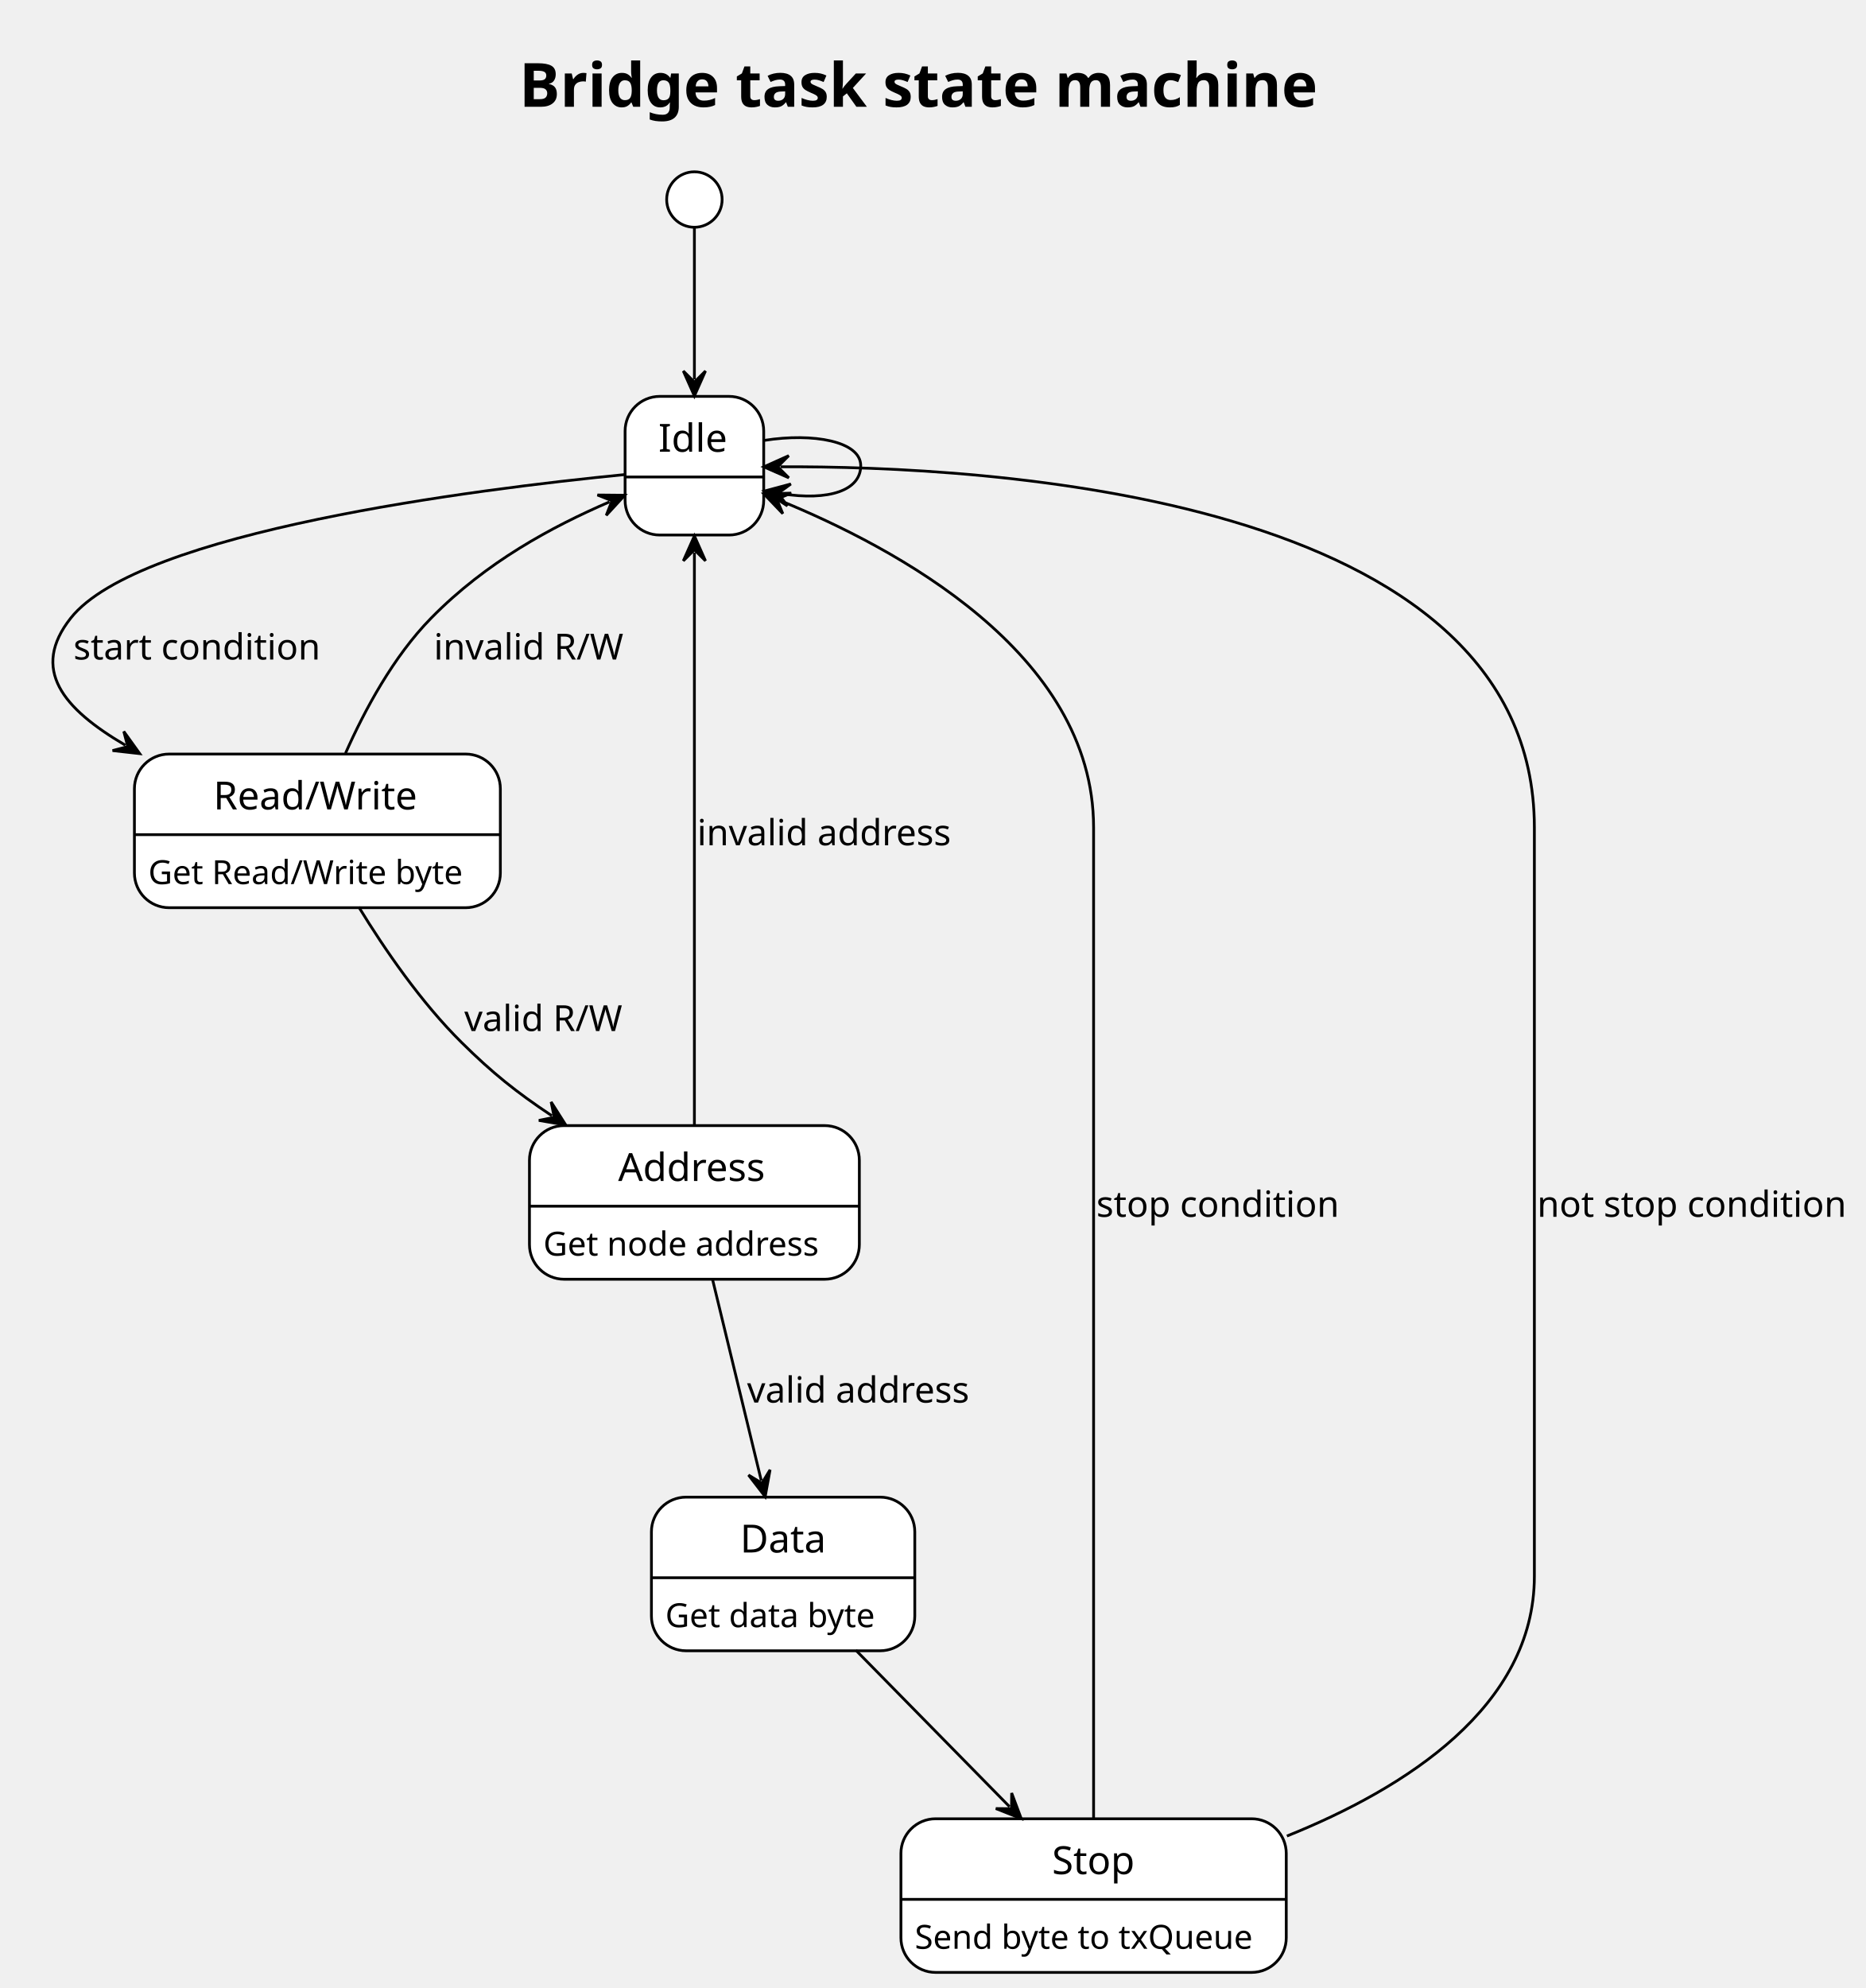
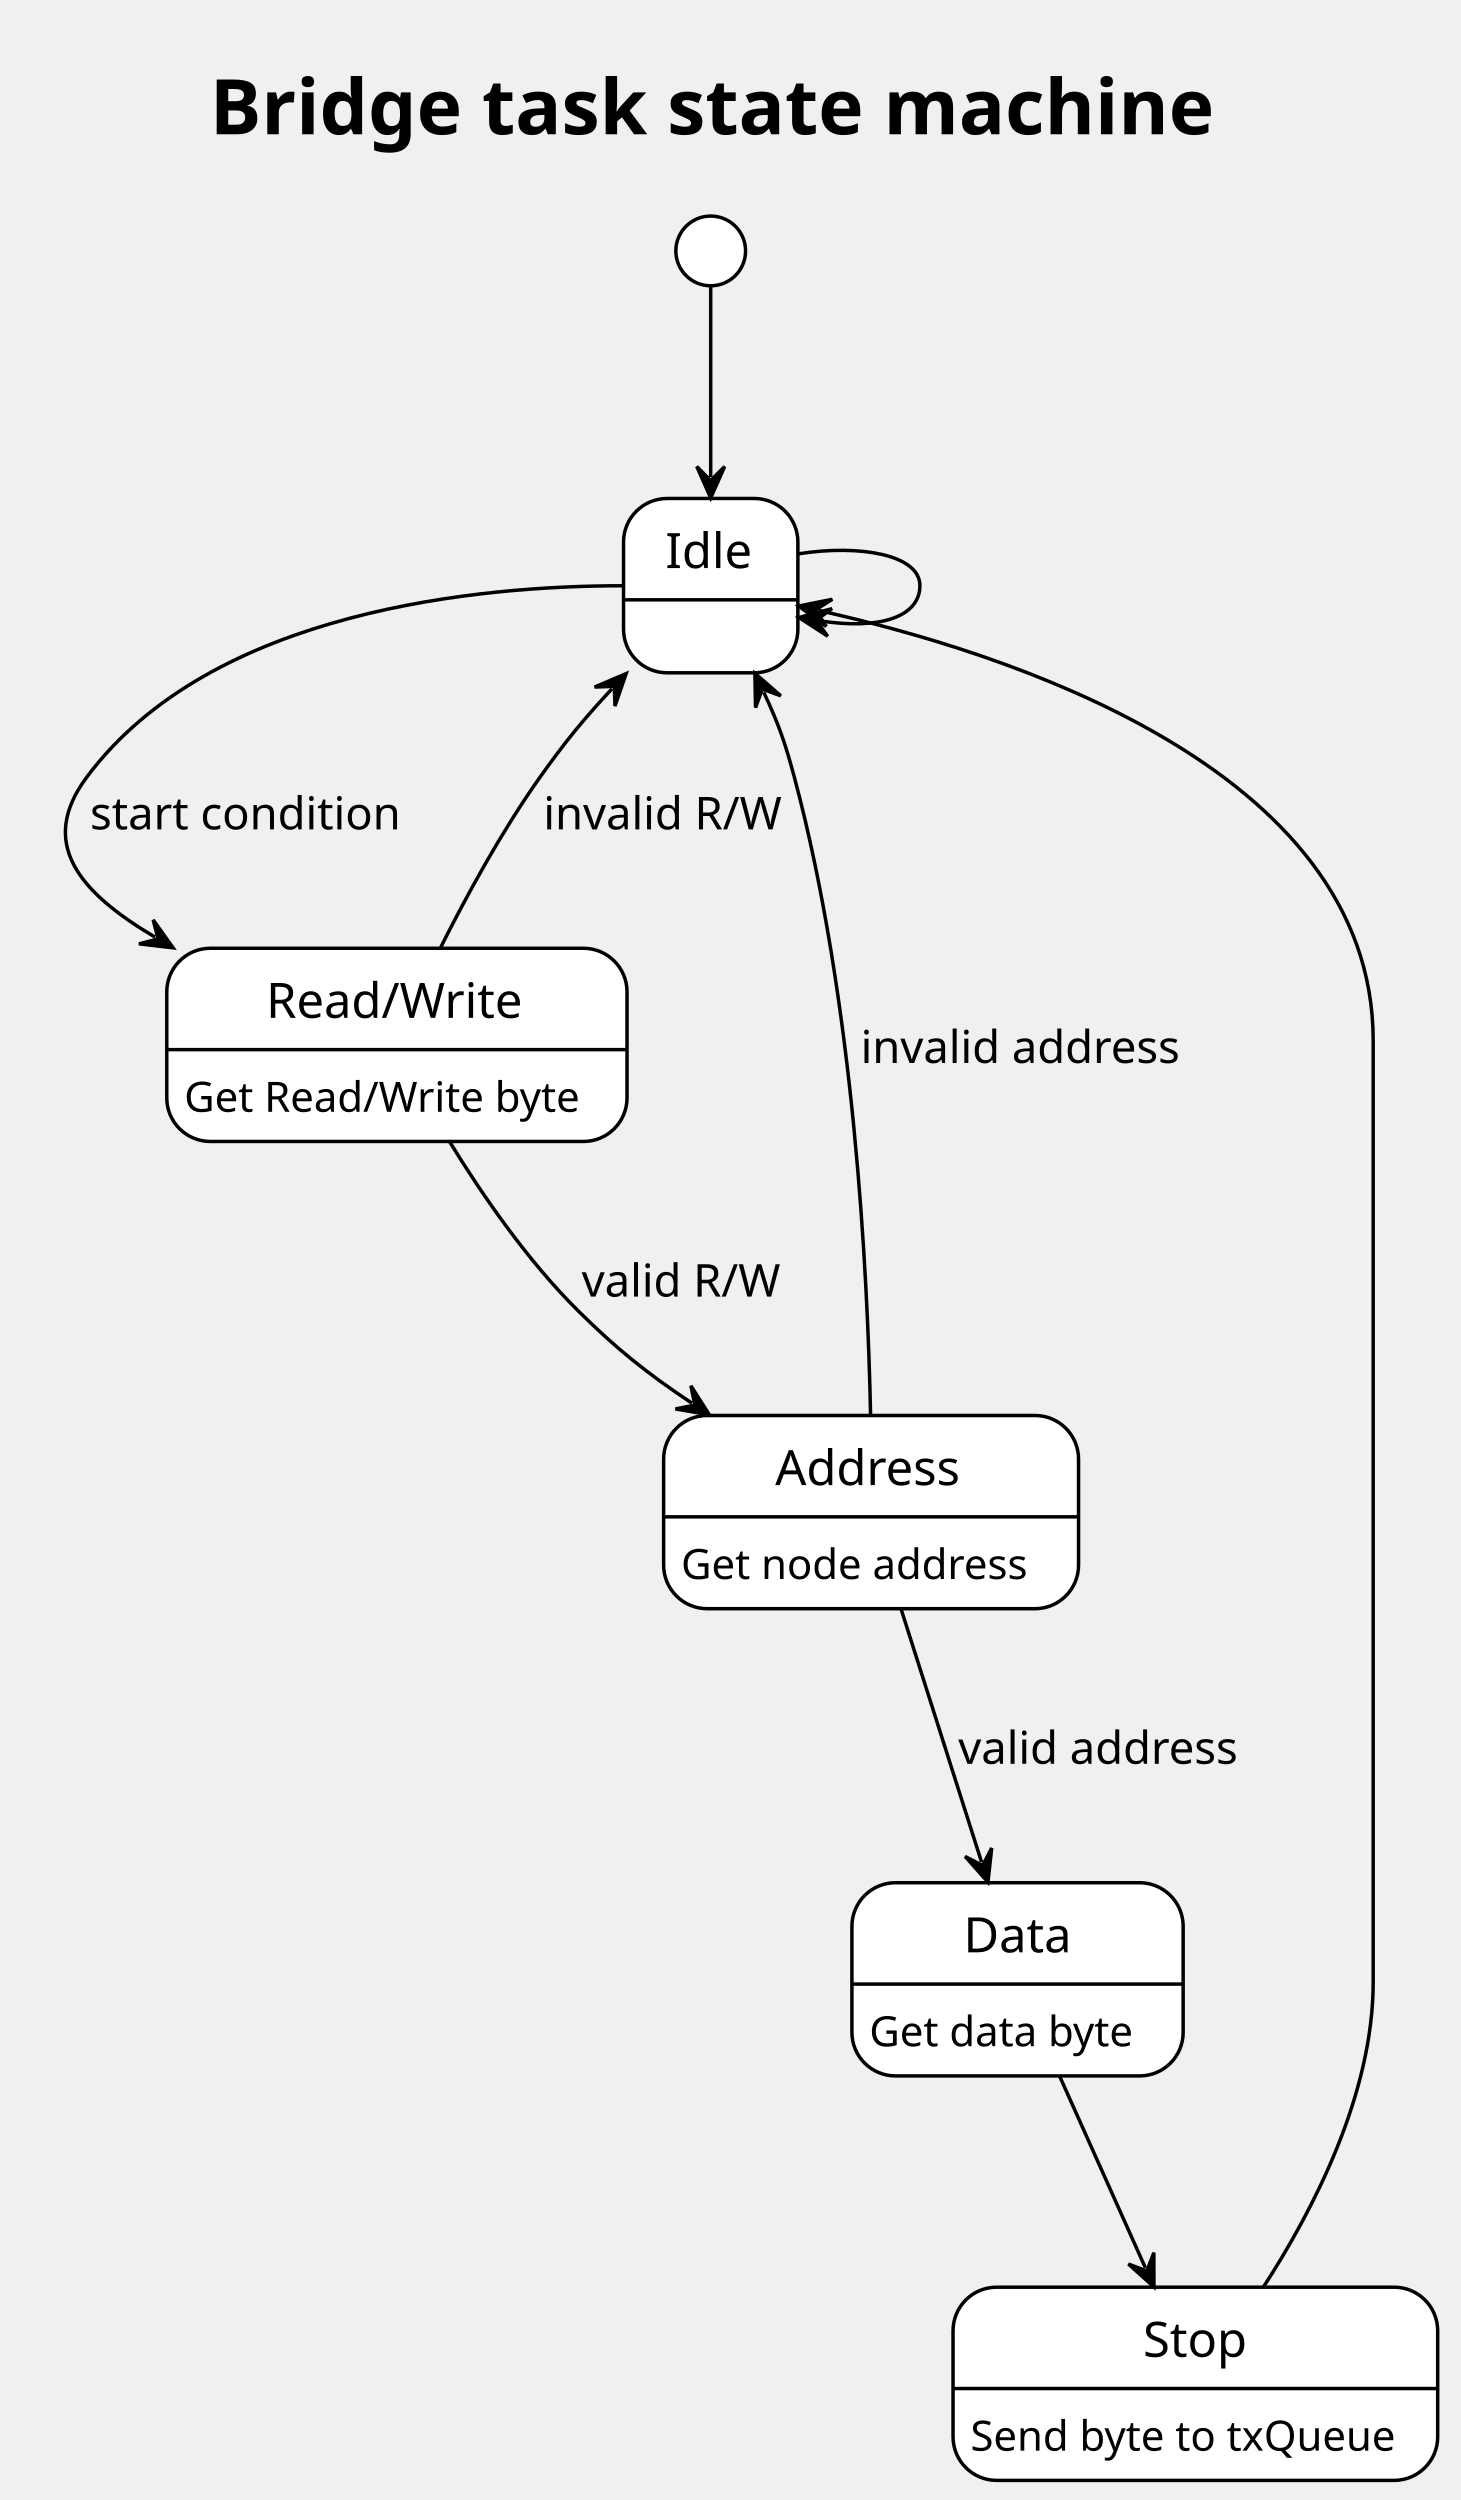
- <svg xmlns="http://www.w3.org/2000/svg" contentStyleType="text/css" height="717px" preserveAspectRatio="none" style="width:673px;height:717px;background:#FFFFFF;" version="1.1" viewBox="0 0 673 717" width="673px" zoomAndPan="magnify">
+ <svg xmlns="http://www.w3.org/2000/svg" contentStyleType="text/css" height="717px" preserveAspectRatio="none" style="width:419px;height:717px;background:#FFFFFF;" version="1.1" viewBox="0 0 419 717" width="419px" zoomAndPan="magnify">
  <defs />
  <g>
-     <text fill="#000000" font-family="Verdana" font-size="22" font-weight="bold" lengthAdjust="spacing" textLength="290" x="187.245" y="38.518">Bridge task state machine</text>
+     <text fill="#000000" font-family="Verdana" font-size="22" font-weight="bold" lengthAdjust="spacing" textLength="290" x="60.165" y="38.518">Bridge task state machine</text>
    <g id="Idle">
-       <rect fill="#FFFFFF" height="50" rx="12.5" ry="12.5" style="stroke:#000000;stroke-width:1.0;" width="50" x="225.49" y="142.964" />
-       <line style="stroke:#000000;stroke-width:1.0;" x1="225.49" x2="275.49" y1="172.032" y2="172.032" />
-       <text fill="#000000" font-family="Verdana" font-size="14" lengthAdjust="spacing" textLength="26" x="237.49" y="162.93">Idle</text>
+       <rect fill="#FFFFFF" height="50" rx="12.5" ry="12.5" style="stroke:#000000;stroke-width:1.0;" width="50" x="178.83" y="142.964" />
+       <line style="stroke:#000000;stroke-width:1.0;" x1="178.83" x2="228.83" y1="172.032" y2="172.032" />
+       <text fill="#000000" font-family="Verdana" font-size="14" lengthAdjust="spacing" textLength="26" x="190.83" y="162.93">Idle</text>
    </g>
    <g id="RW">
-       <rect fill="#FFFFFF" height="55.412" rx="12.5" ry="12.5" style="stroke:#000000;stroke-width:1.0;" width="132" x="48.49" y="271.964" />
-       <line style="stroke:#000000;stroke-width:1.0;" x1="48.49" x2="180.49" y1="301.032" y2="301.032" />
-       <text fill="#000000" font-family="Verdana" font-size="14" lengthAdjust="spacing" textLength="75" x="76.99" y="291.93">Read/Write</text>
-       <text fill="#000000" font-family="Verdana" font-size="12" lengthAdjust="spacing" textLength="112" x="53.49" y="318.86">Get Read/Write byte</text>
+       <rect fill="#FFFFFF" height="55.412" rx="12.5" ry="12.5" style="stroke:#000000;stroke-width:1.0;" width="132" x="47.83" y="271.964" />
+       <line style="stroke:#000000;stroke-width:1.0;" x1="47.83" x2="179.83" y1="301.032" y2="301.032" />
+       <text fill="#000000" font-family="Verdana" font-size="14" lengthAdjust="spacing" textLength="75" x="76.33" y="291.93">Read/Write</text>
+       <text fill="#000000" font-family="Verdana" font-size="12" lengthAdjust="spacing" textLength="112" x="52.83" y="318.86">Get Read/Write byte</text>
    </g>
    <g id="Address">
-       <rect fill="#FFFFFF" height="55.412" rx="12.5" ry="12.5" style="stroke:#000000;stroke-width:1.0;" width="119" x="190.99" y="405.964" />
-       <line style="stroke:#000000;stroke-width:1.0;" x1="190.99" x2="309.99" y1="435.032" y2="435.032" />
-       <text fill="#000000" font-family="Verdana" font-size="14" lengthAdjust="spacing" textLength="55" x="222.99" y="425.93">Address</text>
-       <text fill="#000000" font-family="Verdana" font-size="12" lengthAdjust="spacing" textLength="99" x="195.99" y="452.86">Get node address</text>
+       <rect fill="#FFFFFF" height="55.412" rx="12.5" ry="12.5" style="stroke:#000000;stroke-width:1.0;" width="119" x="190.33" y="405.964" />
+       <line style="stroke:#000000;stroke-width:1.0;" x1="190.33" x2="309.33" y1="435.032" y2="435.032" />
+       <text fill="#000000" font-family="Verdana" font-size="14" lengthAdjust="spacing" textLength="55" x="222.33" y="425.93">Address</text>
+       <text fill="#000000" font-family="Verdana" font-size="12" lengthAdjust="spacing" textLength="99" x="195.33" y="452.86">Get node address</text>
    </g>
    <g id="Data">
-       <rect fill="#FFFFFF" height="55.412" rx="12.5" ry="12.5" style="stroke:#000000;stroke-width:1.0;" width="95" x="234.99" y="539.964" />
-       <line style="stroke:#000000;stroke-width:1.0;" x1="234.99" x2="329.99" y1="569.032" y2="569.032" />
-       <text fill="#000000" font-family="Verdana" font-size="14" lengthAdjust="spacing" textLength="31" x="266.99" y="559.93">Data</text>
-       <text fill="#000000" font-family="Verdana" font-size="12" lengthAdjust="spacing" textLength="75" x="239.99" y="586.86">Get data byte</text>
+       <rect fill="#FFFFFF" height="55.412" rx="12.5" ry="12.5" style="stroke:#000000;stroke-width:1.0;" width="95" x="244.33" y="539.964" />
+       <line style="stroke:#000000;stroke-width:1.0;" x1="244.33" x2="339.33" y1="569.032" y2="569.032" />
+       <text fill="#000000" font-family="Verdana" font-size="14" lengthAdjust="spacing" textLength="31" x="276.33" y="559.93">Data</text>
+       <text fill="#000000" font-family="Verdana" font-size="12" lengthAdjust="spacing" textLength="75" x="249.33" y="586.86">Get data byte</text>
    </g>
    <g id="Stop">
-       <rect fill="#FFFFFF" height="55.412" rx="12.5" ry="12.5" style="stroke:#000000;stroke-width:1.0;" width="139" x="324.99" y="655.964" />
-       <line style="stroke:#000000;stroke-width:1.0;" x1="324.99" x2="463.99" y1="685.032" y2="685.032" />
-       <text fill="#000000" font-family="Verdana" font-size="14" lengthAdjust="spacing" textLength="30" x="379.49" y="675.93">Stop</text>
-       <text fill="#000000" font-family="Verdana" font-size="12" lengthAdjust="spacing" textLength="119" x="329.99" y="702.86">Send byte to txQueue</text>
+       <rect fill="#FFFFFF" height="55.412" rx="12.5" ry="12.5" style="stroke:#000000;stroke-width:1.0;" width="139" x="273.33" y="655.964" />
+       <line style="stroke:#000000;stroke-width:1.0;" x1="273.33" x2="412.33" y1="685.032" y2="685.032" />
+       <text fill="#000000" font-family="Verdana" font-size="14" lengthAdjust="spacing" textLength="30" x="327.83" y="675.93">Stop</text>
+       <text fill="#000000" font-family="Verdana" font-size="12" lengthAdjust="spacing" textLength="119" x="278.33" y="702.86">Send byte to txQueue</text>
    </g>
-     <ellipse cx="250.49" cy="71.964" fill="#FFFFFF" rx="10" ry="10" style="stroke:#000000;stroke-width:1.0;" />
+     <ellipse cx="203.83" cy="71.964" fill="#FFFFFF" rx="10" ry="10" style="stroke:#000000;stroke-width:1.0;" />
    <g id="link_*start*_Idle">
-       <path d="M250.49,81.974 C250.49,95.854 250.49,116.934 250.49,136.804 " fill="none" id="*start*-to-Idle" style="stroke:#000000;stroke-width:1.0;" />
-       <polygon fill="#000000" points="250.49,142.804,254.49,133.804,250.49,137.804,246.49,133.804,250.49,142.804" style="stroke:#000000;stroke-width:1.0;" />
+       <path d="M203.83,81.974 C203.83,95.854 203.83,116.934 203.83,136.804 " fill="none" id="*start*-to-Idle" style="stroke:#000000;stroke-width:1.0;" />
+       <polygon fill="#000000" points="203.83,142.804,207.83,133.804,203.83,137.804,199.83,133.804,203.83,142.804" style="stroke:#000000;stroke-width:1.0;" />
    </g>
    <g id="link_Idle_RW">
-       <path d="M225.27,171.174 C171.86,176.434 50.17,191.654 25.49,222.964 C11,241.344 22.523,255.471 45.223,268.771 " fill="none" id="Idle-to-RW" style="stroke:#000000;stroke-width:1.0;" />
-       <polygon fill="#000000" points="50.4,271.804,44.657,263.803,46.086,269.276,40.613,270.706,50.4,271.804" style="stroke:#000000;stroke-width:1.0;" />
-       <text fill="#000000" font-family="Verdana" font-size="13" lengthAdjust="spacing" textLength="88" x="26.49" y="237.861">start condition</text>
+       <path d="M178.75,167.994 C138.59,167.984 60.74,174.624 24.83,222.964 C11,241.584 22.175,255.601 44.475,268.781 " fill="none" id="Idle-to-RW" style="stroke:#000000;stroke-width:1.0;" />
+       <polygon fill="#000000" points="49.64,271.834,43.927,263.811,45.336,269.29,39.857,270.698,49.64,271.834" style="stroke:#000000;stroke-width:1.0;" />
+       <text fill="#000000" font-family="Verdana" font-size="13" lengthAdjust="spacing" textLength="88" x="25.83" y="237.861">start condition</text>
    </g>
    <g id="link_RW_Idle">
-       <path d="M124.64,271.664 C131.55,256.064 141.91,236.804 155.49,222.964 C175.42,202.644 199.103,189.987 219.853,181.007 " fill="none" id="RW-to-Idle" style="stroke:#000000;stroke-width:1.0;" />
-       <polygon fill="#000000" points="225.36,178.624,215.512,178.528,220.771,180.61,218.689,185.87,225.36,178.624" style="stroke:#000000;stroke-width:1.0;" />
-       <text fill="#000000" font-family="Verdana" font-size="13" lengthAdjust="spacing" textLength="67" x="156.49" y="237.861">invalid R/W</text>
+       <path d="M126.4,271.684 C133.85,256.824 143.95,238.294 154.83,222.964 C162.16,212.644 167.152,206.536 175.492,197.576 " fill="none" id="RW-to-Idle" style="stroke:#000000;stroke-width:1.0;" />
+       <polygon fill="#000000" points="179.58,193.184,170.52,197.047,176.173,196.844,176.376,202.497,179.58,193.184" style="stroke:#000000;stroke-width:1.0;" />
+       <text fill="#000000" font-family="Verdana" font-size="13" lengthAdjust="spacing" textLength="67" x="155.83" y="237.861">invalid R/W</text>
    </g>
    <g id="link_RW_Address">
-       <path d="M129.41,327.114 C138.8,342.464 151.89,361.524 166.49,375.964 C177.61,386.964 186.153,393.823 199.093,402.423 " fill="none" id="RW-to-Address" style="stroke:#000000;stroke-width:1.0;" />
-       <polygon fill="#000000" points="204.09,405.744,198.809,397.431,199.926,402.976,194.38,404.094,204.09,405.744" style="stroke:#000000;stroke-width:1.0;" />
-       <text fill="#000000" font-family="Verdana" font-size="13" lengthAdjust="spacing" textLength="56" x="167.49" y="371.861">valid R/W</text>
+       <path d="M128.75,327.114 C138.14,342.464 151.23,361.524 165.83,375.964 C176.95,386.964 185.493,393.823 198.433,402.423 " fill="none" id="RW-to-Address" style="stroke:#000000;stroke-width:1.0;" />
+       <polygon fill="#000000" points="203.43,405.744,198.149,397.431,199.266,402.976,193.72,404.094,203.43,405.744" style="stroke:#000000;stroke-width:1.0;" />
+       <text fill="#000000" font-family="Verdana" font-size="13" lengthAdjust="spacing" textLength="56" x="166.83" y="371.861">valid R/W</text>
    </g>
    <g id="link_Address_Data">
-       <path d="M256.97,461.174 C262.52,484.074 269.056,511.073 274.606,533.963 " fill="none" id="Address-to-Data" style="stroke:#000000;stroke-width:1.0;" />
-       <polygon fill="#000000" points="276.02,539.794,277.787,530.105,274.842,534.935,270.012,531.99,276.02,539.794" style="stroke:#000000;stroke-width:1.0;" />
-       <text fill="#000000" font-family="Verdana" font-size="13" lengthAdjust="spacing" textLength="78" x="269.49" y="505.861">valid address</text>
+       <path d="M258.33,461.174 C265.62,484.074 274.241,511.186 281.522,534.076 " fill="none" id="Address-to-Data" style="stroke:#000000;stroke-width:1.0;" />
+       <polygon fill="#000000" points="283.34,539.794,284.424,530.005,281.825,535.029,276.8,532.43,283.34,539.794" style="stroke:#000000;stroke-width:1.0;" />
+       <text fill="#000000" font-family="Verdana" font-size="13" lengthAdjust="spacing" textLength="78" x="274.83" y="505.861">valid address</text>
    </g>
    <g id="link_Address_Idle">
-       <path d="M250.49,405.874 C250.49,354.584 250.49,248.714 250.49,199.284 " fill="none" id="Address-to-Idle" style="stroke:#000000;stroke-width:1.0;" />
-       <polygon fill="#000000" points="250.49,193.284,246.49,202.284,250.49,198.284,254.49,202.284,250.49,193.284" style="stroke:#000000;stroke-width:1.0;" />
-       <text fill="#000000" font-family="Verdana" font-size="13" lengthAdjust="spacing" textLength="89" x="251.49" y="304.861">invalid address</text>
+       <path d="M249.68,405.854 C248.87,365.594 244.99,287.084 227.83,222.964 C225.13,212.854 223.312,207.669 219.042,198.539 " fill="none" id="Address-to-Idle" style="stroke:#000000;stroke-width:1.0;" />
+       <polygon fill="#000000" points="216.5,193.104,216.69,202.951,218.618,197.633,223.936,199.562,216.5,193.104" style="stroke:#000000;stroke-width:1.0;" />
+       <text fill="#000000" font-family="Verdana" font-size="13" lengthAdjust="spacing" textLength="89" x="246.83" y="304.861">invalid address</text>
    </g>
    <g id="link_Data_Stop">
-       <path d="M308.75,595.194 C326.72,613.484 346.256,633.363 364.186,651.623 " fill="none" id="Data-to-Stop" style="stroke:#000000;stroke-width:1.0;" />
-       <polygon fill="#000000" points="368.39,655.904,364.938,646.68,364.887,652.337,359.23,652.285,368.39,655.904" style="stroke:#000000;stroke-width:1.0;" />
+       <path d="M303.79,595.194 C311.97,613.484 320.329,632.167 328.5,650.427 " fill="none" id="Data-to-Stop" style="stroke:#000000;stroke-width:1.0;" />
+       <polygon fill="#000000" points="330.95,655.904,330.925,646.055,328.908,651.34,323.623,649.323,330.95,655.904" style="stroke:#000000;stroke-width:1.0;" />
    </g>
    <g id="link_Stop_Idle">
-       <path d="M394.49,655.744 C394.49,632.644 394.49,598.354 394.49,568.464 C394.49,298.464 394.49,298.464 394.49,298.464 C394.49,235.254 322.382,197.318 281.122,180.418 " fill="none" id="Stop-to-Idle" style="stroke:#000000;stroke-width:1.0;" />
-       <polygon fill="#000000" points="275.57,178.144,282.382,185.257,280.197,180.039,285.415,177.854,275.57,178.144" style="stroke:#000000;stroke-width:1.0;" />
-       <text fill="#000000" font-family="Verdana" font-size="13" lengthAdjust="spacing" textLength="87" x="395.49" y="438.861">stop condition</text>
-     </g>
-     <g id="link_Stop_Idle">
-       <path d="M464.23,662.194 C506.95,645.014 553.49,615.504 553.49,568.464 C553.49,298.464 553.49,298.464 553.49,298.464 C553.49,177.904 354.14,168.049 281.54,168.349 " fill="none" id="Stop-to-Idle-1" style="stroke:#000000;stroke-width:1.0;" />
-       <polygon fill="#000000" points="275.54,168.374,284.557,172.337,280.54,168.353,284.523,164.337,275.54,168.374" style="stroke:#000000;stroke-width:1.0;" />
-       <text fill="#000000" font-family="Verdana" font-size="13" lengthAdjust="spacing" textLength="111" x="554.49" y="438.861">not stop condition</text>
+       <path d="M362.4,655.844 C376.78,633.644 393.83,600.554 393.83,568.464 C393.83,298.464 393.83,298.464 393.83,298.464 C393.83,219.624 286.596,186.662 234.916,175.122 " fill="none" id="Stop-to-Idle" style="stroke:#000000;stroke-width:1.0;" />
+       <polygon fill="#000000" points="229.06,173.814,236.972,179.679,233.94,174.904,238.715,171.872,229.06,173.814" style="stroke:#000000;stroke-width:1.0;" />
    </g>
    <g id="link_Idle_Idle">
-       <path d="M275.77,158.824 C293.26,156.064 310.49,159.104 310.49,167.964 C310.49,176.824 299.187,180.799 281.697,178.039 " fill="none" id="Idle-to-Idle" style="stroke:#000000;stroke-width:1.0;" />
-       <polygon fill="#000000" points="275.77,177.104,284.036,182.458,280.709,177.883,285.284,174.556,275.77,177.104" style="stroke:#000000;stroke-width:1.0;" />
+       <path d="M229.11,158.824 C246.6,156.064 263.83,159.104 263.83,167.964 C263.83,176.824 252.527,180.799 235.037,178.039 " fill="none" id="Idle-to-Idle" style="stroke:#000000;stroke-width:1.0;" />
+       <polygon fill="#000000" points="229.11,177.104,237.376,182.458,234.049,177.883,238.624,174.556,229.11,177.104" style="stroke:#000000;stroke-width:1.0;" />
    </g>
  </g>
</svg>
